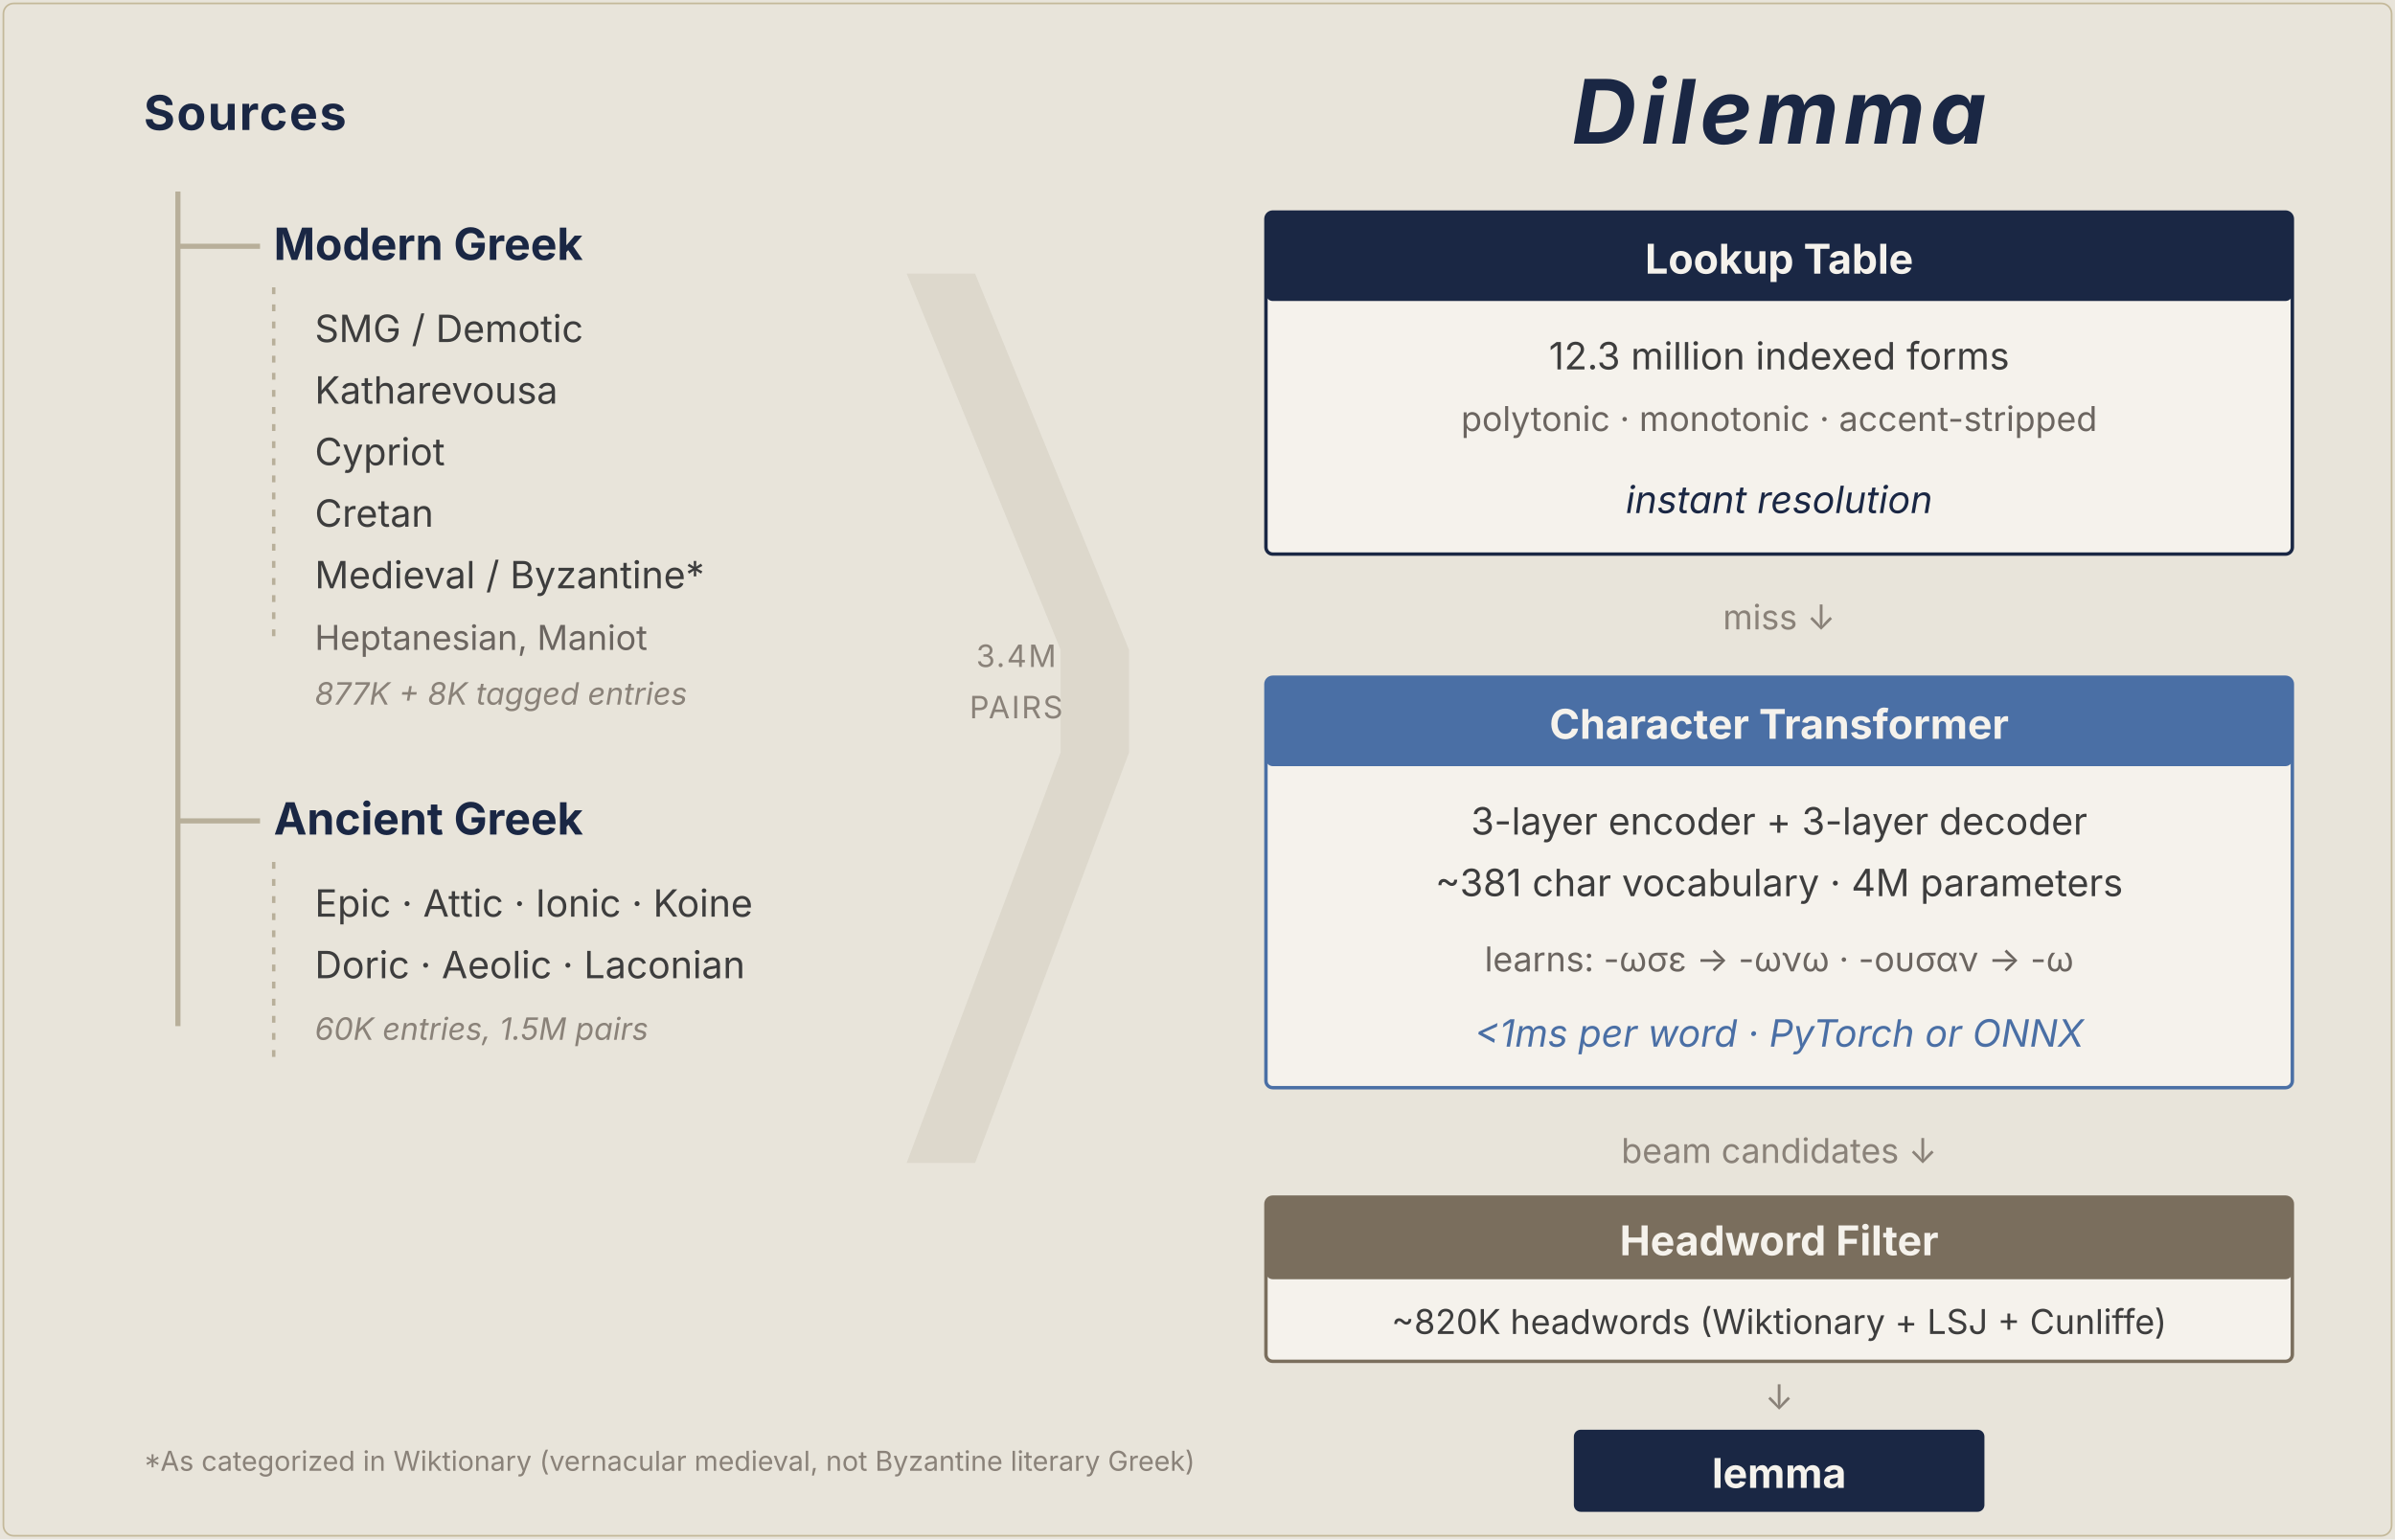
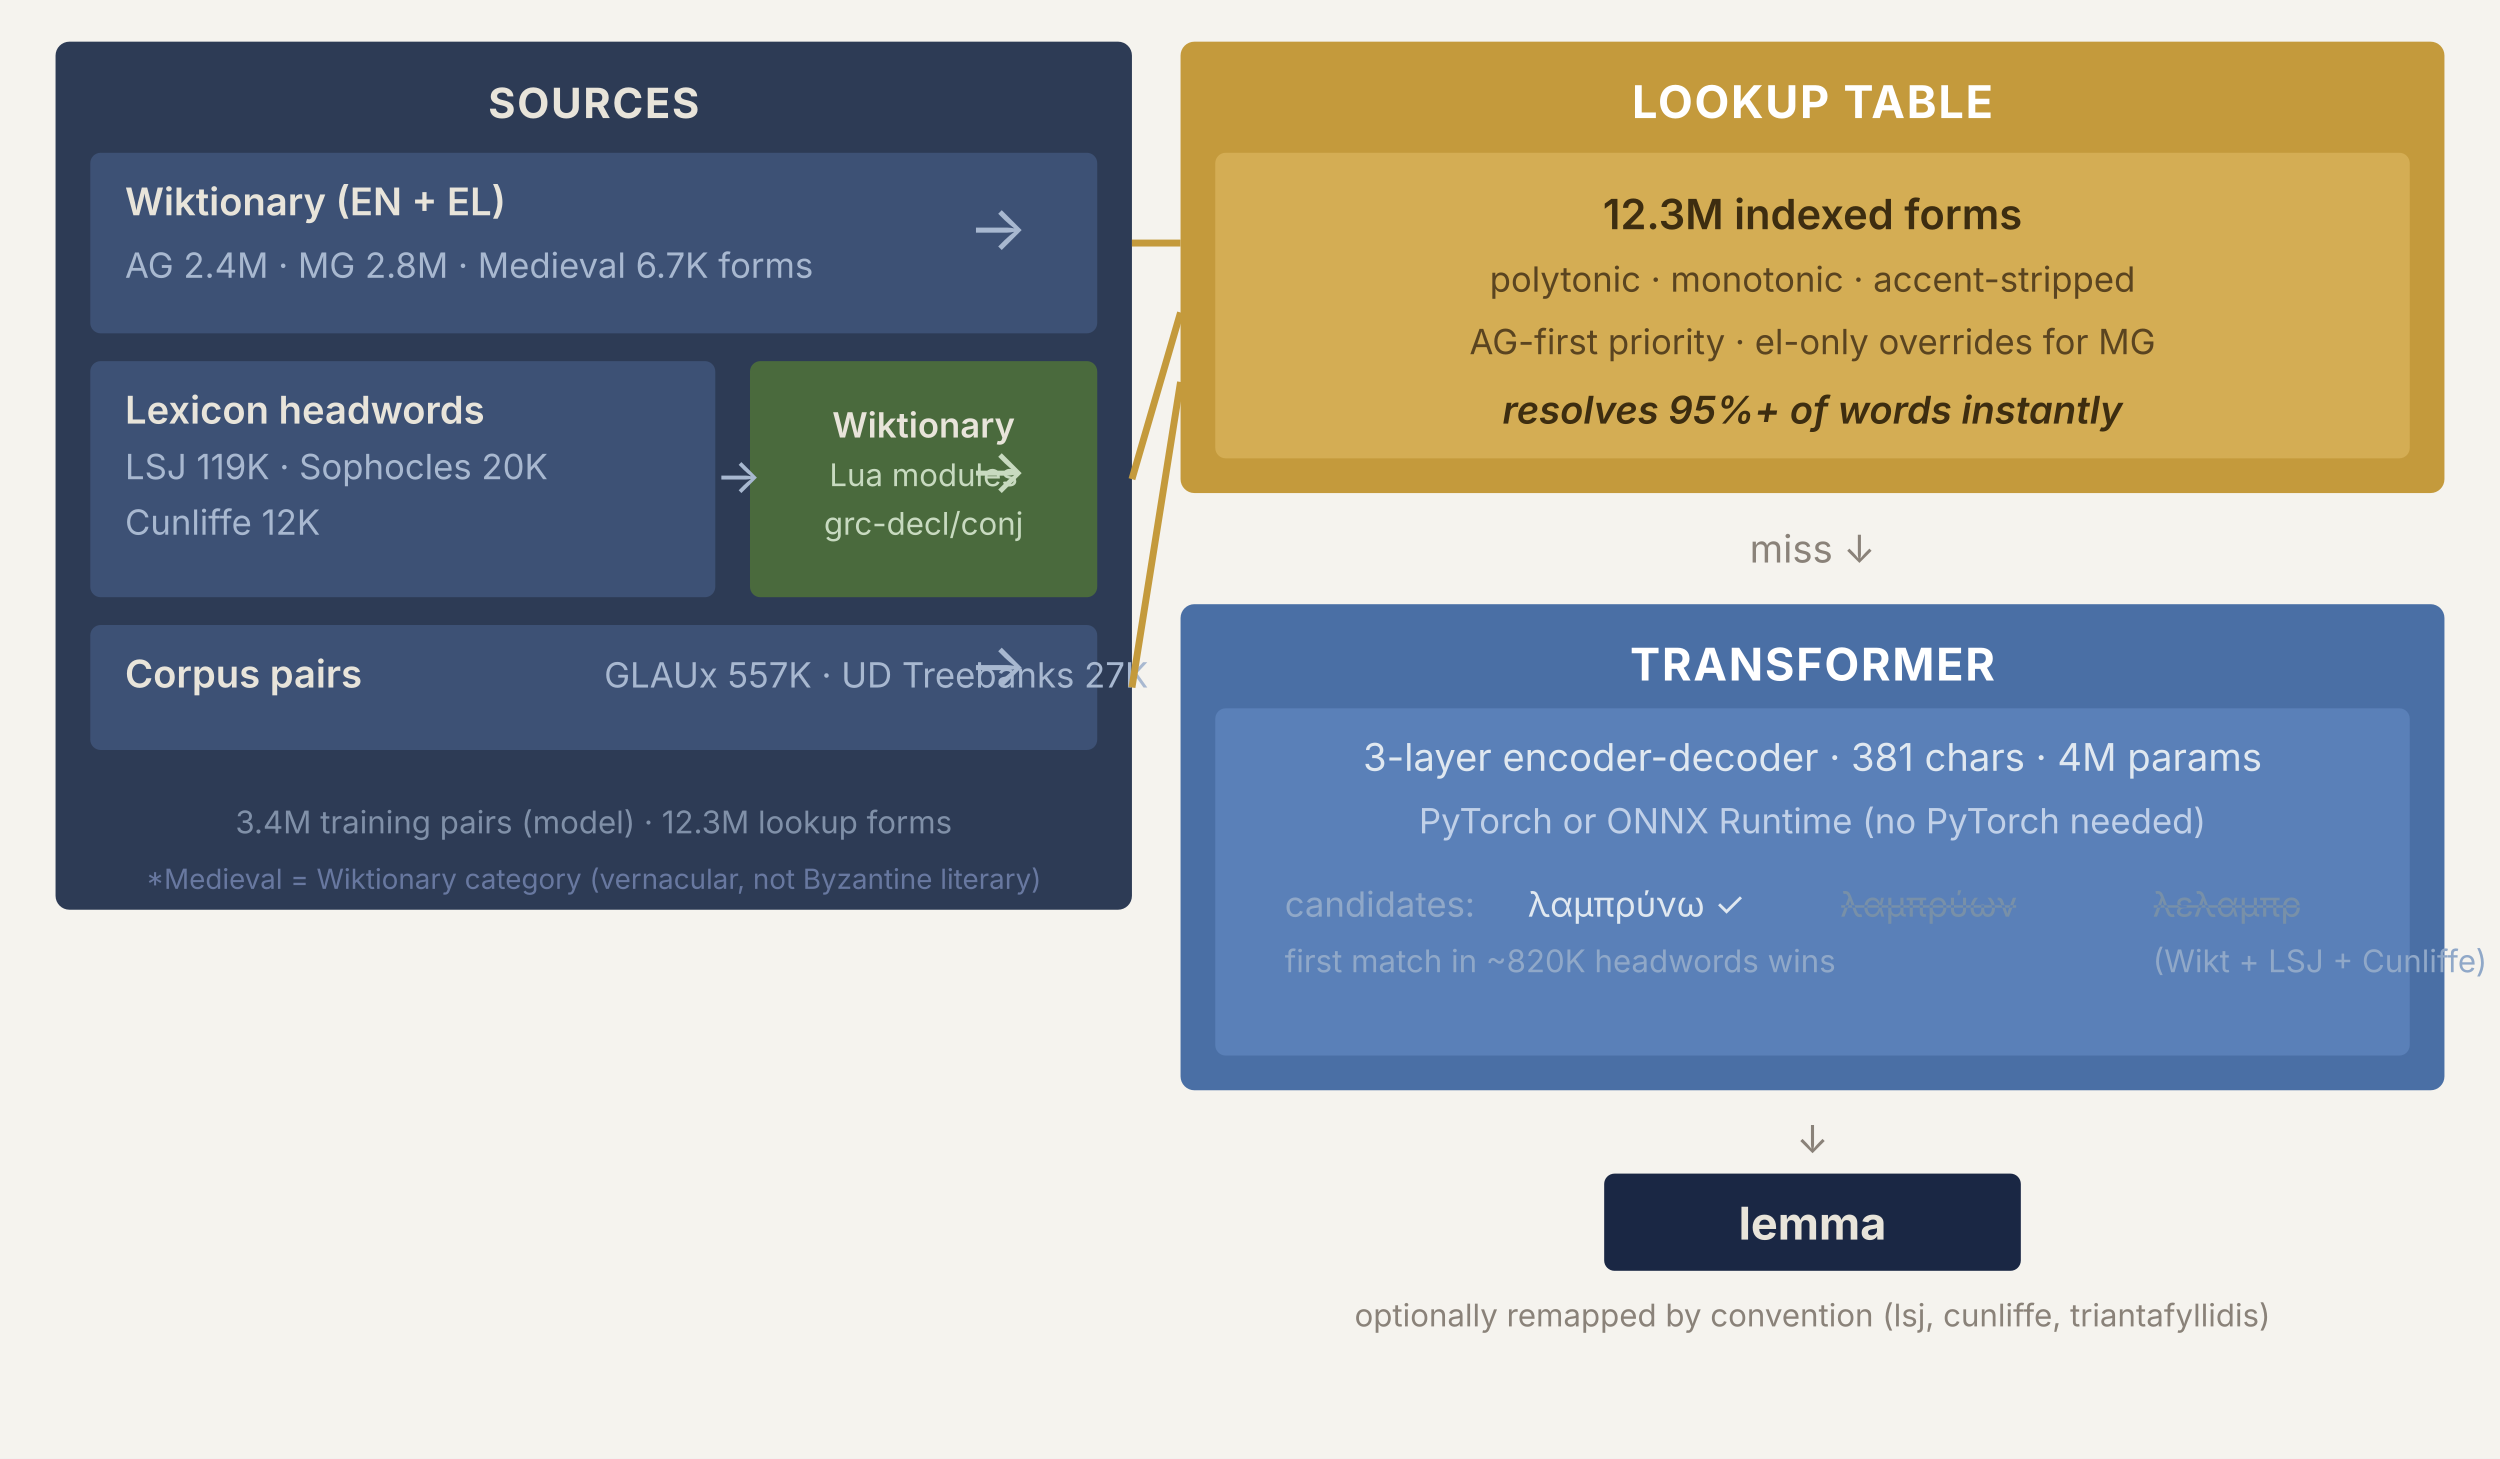
- <svg xmlns="http://www.w3.org/2000/svg" viewBox="0 0 700 450" font-family="'Inter','Helvetica Neue',Arial,sans-serif">
-   <rect width="700" height="450" fill="#e8e4da" />
-   <rect x="1" y="1" width="698" height="448" rx="3" fill="none" stroke="#c4b99a" stroke-width="0.5" />
-   <text x="42" y="38" fill="#1a2744" font-size="14" font-weight="700" letter-spacing="0.5">Sources</text>
-   <line x1="52" y1="56" x2="52" y2="300" stroke="#b8af9a" stroke-width="1.5" />
-   <line x1="52" y1="72" x2="76" y2="72" stroke="#b8af9a" stroke-width="1.5" />
-   <text x="80" y="76" fill="#1a2744" font-size="13" font-weight="700">Modern Greek</text>
-   <line x1="80" y1="84" x2="80" y2="186" stroke="#b8af9a" stroke-width="1" stroke-dasharray="2,3" />
-   <text x="92" y="100" fill="#3d3d3d" font-size="11">SMG / Demotic</text>
-   <text x="92" y="118" fill="#3d3d3d" font-size="11">Katharevousa</text>
-   <text x="92" y="136" fill="#3d3d3d" font-size="11">Cypriot</text>
-   <text x="92" y="154" fill="#3d3d3d" font-size="11">Cretan</text>
-   <text x="92" y="172" fill="#3d3d3d" font-size="11">Medieval / Byzantine*</text>
-   <text x="92" y="190" fill="#6b6560" font-size="10">Heptanesian, Maniot</text>
-   <text x="92" y="206" fill="#8a8279" font-size="9" font-style="italic">877K + 8K tagged entries</text>
-   <text x="42" y="430" fill="#8a8279" font-size="8">*As categorized in Wiktionary (vernacular medieval, not Byzantine literary Greek)</text>
-   <line x1="52" y1="240" x2="76" y2="240" stroke="#b8af9a" stroke-width="1.5" />
-   <text x="80" y="244" fill="#1a2744" font-size="13" font-weight="700">Ancient Greek</text>
-   <line x1="80" y1="252" x2="80" y2="310" stroke="#b8af9a" stroke-width="1" stroke-dasharray="2,3" />
-   <text x="92" y="268" fill="#3d3d3d" font-size="11">Epic · Attic · Ionic · Koine</text>
-   <text x="92" y="286" fill="#3d3d3d" font-size="11">Doric · Aeolic · Laconian</text>
-   <text x="92" y="304" fill="#8a8279" font-size="9" font-style="italic">60K entries, 1.5M pairs</text>
-   <path d="M265,80 L310,190 L310,220 L265,340 L285,340 L330,220 L330,190 L285,80 Z" fill="#d5d0c3" opacity="0.6" />
-   <text x="297" y="195" text-anchor="middle" fill="#8a8279" font-size="9" letter-spacing="0.5">3.4M</text>
-   <text x="297" y="210" text-anchor="middle" fill="#8a8279" font-size="9" letter-spacing="0.5">PAIRS</text>
-   <text x="520" y="42" text-anchor="middle" fill="#1a2744" font-size="26" font-weight="700" font-style="italic" letter-spacing="1.5">Dilemma</text>
-   <rect x="370" y="62" width="300" height="100" rx="2" fill="#f5f2ec" stroke="#1a2744" stroke-width="1" />
-   <rect x="370" y="62" width="300" height="26" rx="2" fill="#1a2744" />
-   <text x="520" y="80" text-anchor="middle" fill="#f5f2ec" font-size="12" font-weight="700">Lookup Table</text>
-   <text x="520" y="108" text-anchor="middle" fill="#3d3d3d" font-size="11">12.3 million indexed forms</text>
-   <text x="520" y="126" text-anchor="middle" fill="#6b6560" font-size="10">polytonic · monotonic · accent-stripped</text>
-   <text x="520" y="150" text-anchor="middle" fill="#1a2744" font-size="11" font-style="italic">instant resolution</text>
-   <text x="520" y="184" text-anchor="middle" fill="#8a8279" font-size="10">miss ↓</text>
-   <rect x="370" y="198" width="300" height="120" rx="2" fill="#f5f2ec" stroke="#4a6fa5" stroke-width="1" />
-   <rect x="370" y="198" width="300" height="26" rx="2" fill="#4a6fa5" />
-   <text x="520" y="216" text-anchor="middle" fill="#f5f2ec" font-size="12" font-weight="700">Character Transformer</text>
-   <text x="520" y="244" text-anchor="middle" fill="#3d3d3d" font-size="11">3-layer encoder + 3-layer decoder</text>
-   <text x="520" y="262" text-anchor="middle" fill="#3d3d3d" font-size="11">~381 char vocabulary · 4M parameters</text>
-   <text x="520" y="284" text-anchor="middle" fill="#6b6560" font-size="10">learns: -ωσε → -ωνω · -ουσαν → -ω</text>
-   <text x="520" y="306" text-anchor="middle" fill="#4a6fa5" font-size="11" font-style="italic">&lt;1ms per word · PyTorch or ONNX</text>
-   <text x="520" y="340" text-anchor="middle" fill="#8a8279" font-size="10">beam candidates ↓</text>
-   <rect x="370" y="350" width="300" height="48" rx="2" fill="#f5f2ec" stroke="#7a6e5d" stroke-width="1" />
-   <rect x="370" y="350" width="300" height="24" rx="2" fill="#7a6e5d" />
-   <text x="520" y="367" text-anchor="middle" fill="#f5f2ec" font-size="12" font-weight="700">Headword Filter</text>
-   <text x="520" y="390" text-anchor="middle" fill="#3d3d3d" font-size="10">~820K headwords (Wiktionary + LSJ + Cunliffe)</text>
-   <text x="520" y="412" text-anchor="middle" fill="#8a8279" font-size="10">↓</text>
-   <rect x="460" y="418" width="120" height="24" rx="2" fill="#1a2744" />
-   <text x="520" y="435" text-anchor="middle" fill="#f5f2ec" font-size="12" font-weight="700">lemma</text>
+ <svg xmlns="http://www.w3.org/2000/svg" viewBox="0 0 720 420" font-family="'Inter','Helvetica Neue',Arial,sans-serif">
+   <rect width="720" height="420" fill="#f5f3ee" />
+   <rect x="16" y="12" width="310" height="250" rx="4" fill="#2d3b55" />
+   <text x="171" y="34" text-anchor="middle" fill="#e8e4da" font-size="12" font-weight="700" letter-spacing="0.5">SOURCES</text>
+   <rect x="26" y="44" width="290" height="52" rx="3" fill="#3d5175" />
+   <text x="36" y="62" fill="#e8e4da" font-size="11" font-weight="600">Wiktionary (EN + EL)</text>
+   <text x="36" y="80" fill="#a8b8d0" font-size="10">AG 2.4M · MG 2.8M · Medieval 6.7K forms</text>
+   <text x="296" y="72" text-anchor="end" fill="#a8b8d0" font-size="18">→</text>
+   <rect x="26" y="104" width="180" height="68" rx="3" fill="#3d5175" />
+   <text x="36" y="122" fill="#e8e4da" font-size="11" font-weight="600">Lexicon headwords</text>
+   <text x="36" y="138" fill="#a8b8d0" font-size="10">LSJ 119K · Sophocles 20K</text>
+   <text x="36" y="154" fill="#a8b8d0" font-size="10">Cunliffe 12K</text>
+   <rect x="216" y="104" width="100" height="68" rx="3" fill="#4a6a3d" />
+   <text x="266" y="126" text-anchor="middle" fill="#e8e4da" font-size="10" font-weight="600">Wiktionary</text>
+   <text x="266" y="140" text-anchor="middle" fill="#c8dac0" font-size="9">Lua modules</text>
+   <text x="266" y="154" text-anchor="middle" fill="#c8dac0" font-size="9">grc-decl/conj</text>
+   <text x="206" y="142" fill="#a8b8d0" font-size="14">→</text>
+   <text x="296" y="142" text-anchor="end" fill="#c8dac0" font-size="18">→</text>
+   <rect x="26" y="180" width="290" height="36" rx="3" fill="#3d5175" />
+   <text x="36" y="198" fill="#e8e4da" font-size="11" font-weight="600">Corpus pairs</text>
+   <text x="174" y="198" fill="#a8b8d0" font-size="10">GLAUx 557K · UD Treebanks 27K</text>
+   <text x="296" y="198" text-anchor="end" fill="#a8b8d0" font-size="18">→</text>
+   <text x="171" y="240" text-anchor="middle" fill="#8090a8" font-size="9">3.4M training pairs (model) · 12.3M lookup forms</text>
+   <text x="171" y="256" text-anchor="middle" fill="#6878a0" font-size="8">*Medieval = Wiktionary category (vernacular, not Byzantine literary)</text>
+   <rect x="340" y="12" width="364" height="130" rx="4" fill="#c49a3c" />
+   <text x="522" y="34" text-anchor="middle" fill="#fff" font-size="13" font-weight="700" letter-spacing="0.5">LOOKUP TABLE</text>
+   <rect x="350" y="44" width="344" height="88" rx="3" fill="#d4ad54" />
+   <text x="522" y="66" text-anchor="middle" fill="#3d2d10" font-size="12" font-weight="600">12.3M indexed forms</text>
+   <text x="522" y="84" text-anchor="middle" fill="#5a4420" font-size="10">polytonic · monotonic · accent-stripped</text>
+   <text x="522" y="102" text-anchor="middle" fill="#5a4420" font-size="10">AG-first priority · el-only overrides for MG</text>
+   <text x="522" y="122" text-anchor="middle" fill="#3d2d10" font-size="11" font-weight="600" font-style="italic">resolves 95%+ of words instantly</text>
+   <text x="522" y="162" text-anchor="middle" fill="#8a8279" font-size="11">miss ↓</text>
+   <rect x="340" y="174" width="364" height="140" rx="4" fill="#4a6fa5" />
+   <text x="522" y="196" text-anchor="middle" fill="#fff" font-size="13" font-weight="700" letter-spacing="0.5">TRANSFORMER</text>
+   <rect x="350" y="204" width="344" height="100" rx="3" fill="#5a80b8" />
+   <text x="522" y="222" text-anchor="middle" fill="#e0e8f0" font-size="11">3-layer encoder-decoder · 381 chars · 4M params</text>
+   <text x="522" y="240" text-anchor="middle" fill="#c0d0e8" font-size="10">PyTorch or ONNX Runtime (no PyTorch needed)</text>
+   <text x="370" y="264" fill="#90a8c8" font-size="10">candidates:</text>
+   <text x="440" y="264" fill="#e0e8f0" font-size="10">λαμπρύνω ✓</text>
+   <text x="530" y="264" fill="#7890a8" font-size="10" text-decoration="line-through">λαμπρύων</text>
+   <text x="620" y="264" fill="#7890a8" font-size="10" text-decoration="line-through">λελαμπρ</text>
+   <text x="370" y="280" fill="#90a8c8" font-size="9">first match in ~820K headwords wins</text>
+   <text x="620" y="280" fill="#90a8c8" font-size="9">(Wikt + LSJ + Cunliffe)</text>
+   <text x="522" y="332" text-anchor="middle" fill="#8a8279" font-size="11">↓</text>
+   <rect x="462" y="338" width="120" height="28" rx="3" fill="#1a2744" />
+   <text x="522" y="357" text-anchor="middle" fill="#e8e4da" font-size="13" font-weight="700">lemma</text>
+   <text x="522" y="382" text-anchor="middle" fill="#8a8279" font-size="9">optionally remapped by convention (lsj, cunliffe, triantafyllidis)</text>
+   <line x1="326" y1="70" x2="340" y2="70" stroke="#c49a3c" stroke-width="2" />
+   <line x1="326" y1="138" x2="340" y2="90" stroke="#c49a3c" stroke-width="2" />
+   <line x1="326" y1="198" x2="340" y2="110" stroke="#c49a3c" stroke-width="2" />
</svg>
